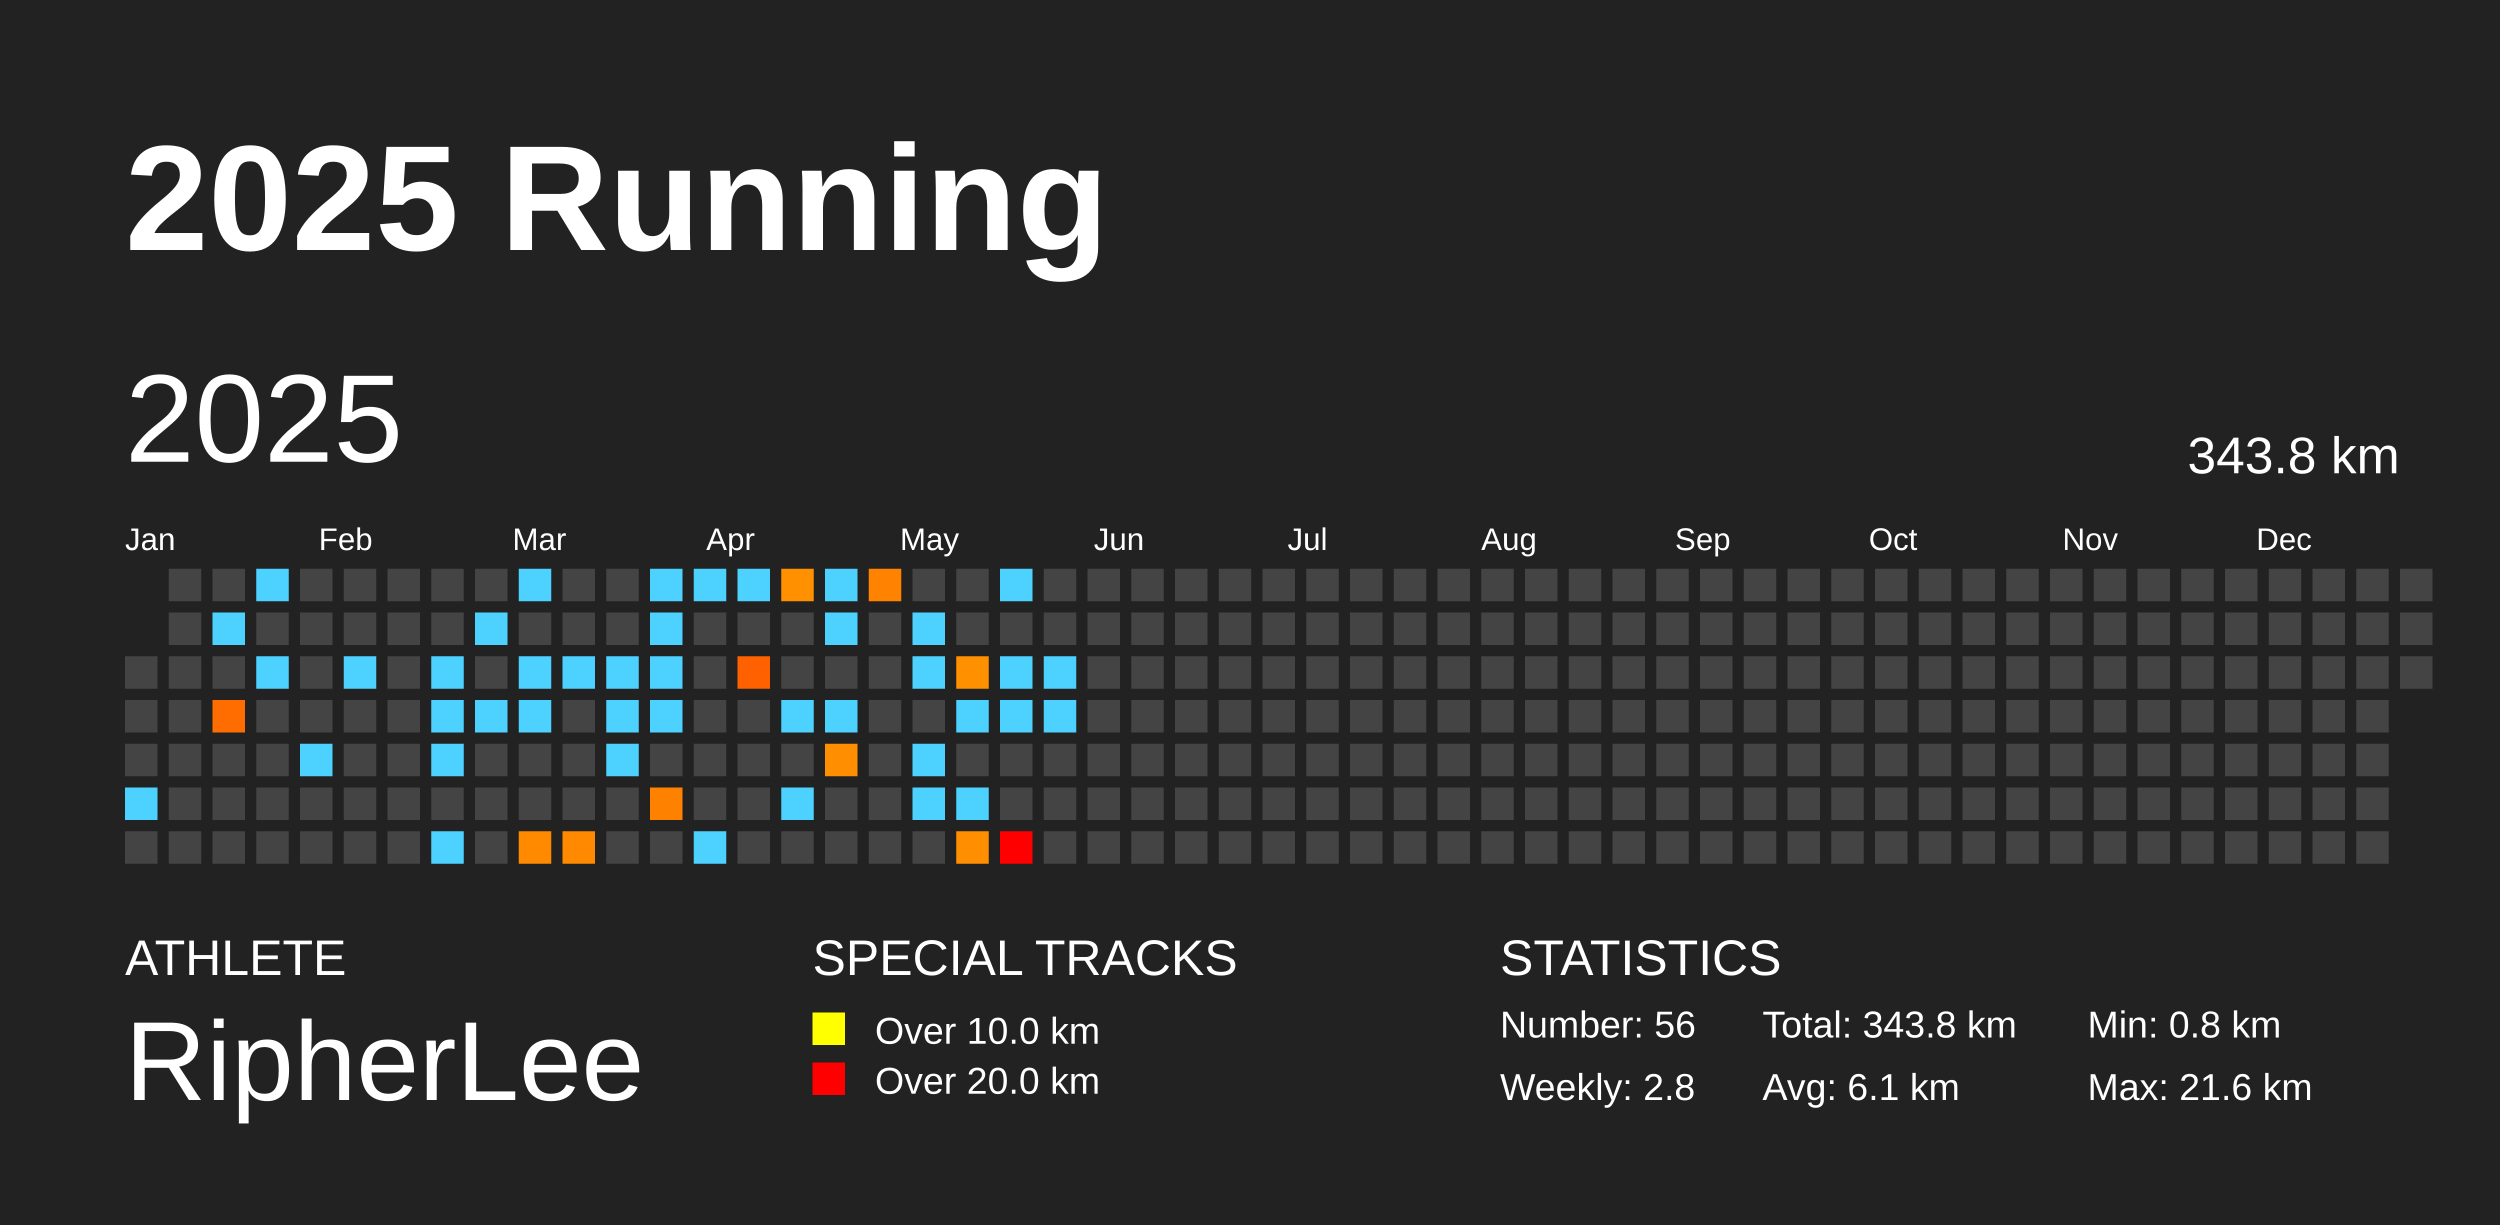
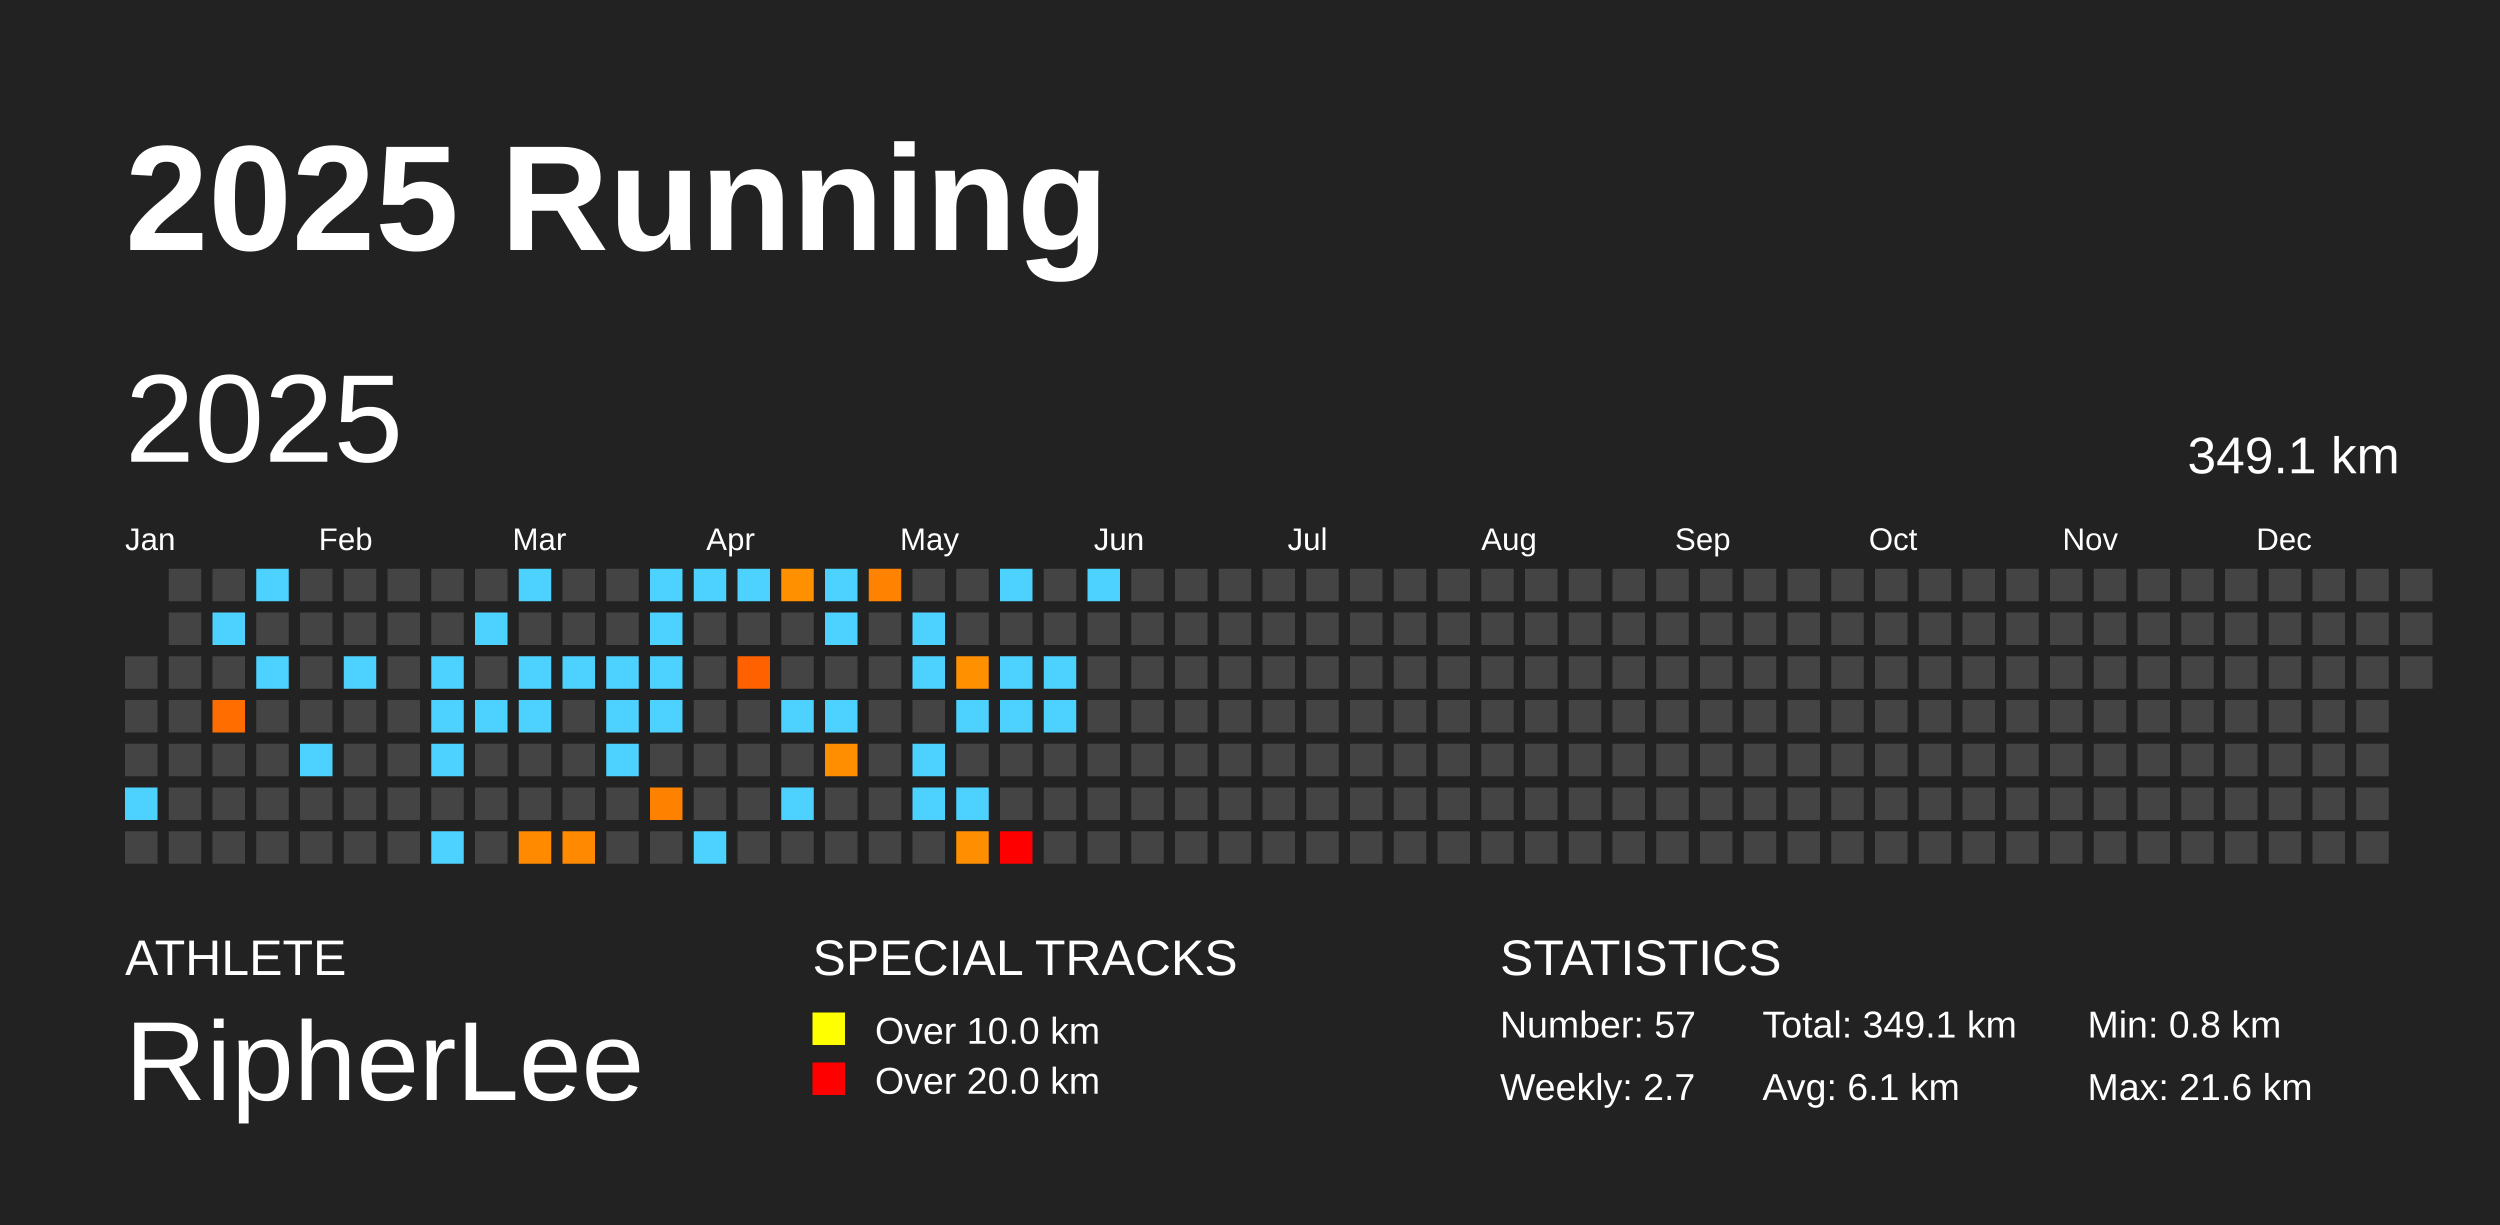
<svg xmlns="http://www.w3.org/2000/svg" baseProfile="full" height="98mm" version="1.1" viewBox="0,0,200,98" width="200mm">
  <defs />
  <rect fill="#222222" height="98" width="200" x="0" y="0" />
  <text fill="#FFFFFF" style="font-size:12px; font-family:Arial; font-weight:bold;" x="10" y="20">2025 Running</text>
  <text fill="#FFFFFF" style="font-size:4px; font-family:Arial" x="10" y="78">ATHLETE</text>
  <text fill="#FFFFFF" style="font-size:9px; font-family:Arial" x="10" y="88">RipherLee</text>
  <text fill="#FFFFFF" style="font-size:4px; font-family:Arial" x="65" y="78">SPECIAL TRACKS</text>
  <rect fill="yellow" height="2.6" width="2.6" x="65" y="81" />
  <text fill="#FFFFFF" style="font-size:3px; font-family:Arial" x="70" y="83.5">Over 10.0 km</text>
  <rect fill="red" height="2.6" width="2.6" x="65" y="85" />
  <text fill="#FFFFFF" style="font-size:3px; font-family:Arial" x="70" y="87.5">Over 20.0 km</text>
  <text fill="#FFFFFF" style="font-size:4px; font-family:Arial" x="120" y="78">STATISTICS</text>
-   <text fill="#FFFFFF" style="font-size:3px; font-family:Arial" x="120" y="83">Number: 56</text>
-   <text fill="#FFFFFF" style="font-size:3px; font-family:Arial" x="120" y="88">Weekly: 2.8</text>
-   <text fill="#FFFFFF" style="font-size:3px; font-family:Arial" x="141" y="83">Total: 343.8 km</text>
+   <text fill="#FFFFFF" style="font-size:3px; font-family:Arial" x="120" y="83">Number: 57</text>
+   <text fill="#FFFFFF" style="font-size:3px; font-family:Arial" x="120" y="88">Weekly: 2.7</text>
+   <text fill="#FFFFFF" style="font-size:3px; font-family:Arial" x="141" y="83">Total: 349.1 km</text>
  <text fill="#FFFFFF" style="font-size:3px; font-family:Arial" x="141" y="88">Avg: 6.1 km</text>
  <text fill="#FFFFFF" style="font-size:3px; font-family:Arial" x="167" y="83">Min: 0.8 km</text>
  <text fill="#FFFFFF" style="font-size:3px; font-family:Arial" x="167" y="88">Max: 21.6 km</text>
  <text dominant-baseline="hanging" fill="#FFFFFF" style="font-size:10.0px; font-family:Arial;" x="10" y="30">2025</text>
-   <text dominant-baseline="hanging" fill="#FFFFFF" style="font-size:4.125px; font-family:Arial;" x="175" y="35">343.8 km</text>
+   <text dominant-baseline="hanging" fill="#FFFFFF" style="font-size:4.125px; font-family:Arial;" x="175" y="35">349.1 km</text>
  <text fill="#FFFFFF" style="font-size:2.5px; font-family:Arial" x="10.0" y="44">Jan</text>
  <text fill="#FFFFFF" style="font-size:2.5px; font-family:Arial" x="25.5" y="44">Feb</text>
  <text fill="#FFFFFF" style="font-size:2.5px; font-family:Arial" x="41.0" y="44">Mar</text>
  <text fill="#FFFFFF" style="font-size:2.5px; font-family:Arial" x="56.5" y="44">Apr</text>
  <text fill="#FFFFFF" style="font-size:2.5px; font-family:Arial" x="72.0" y="44">May</text>
  <text fill="#FFFFFF" style="font-size:2.5px; font-family:Arial" x="87.5" y="44">Jun</text>
  <text fill="#FFFFFF" style="font-size:2.5px; font-family:Arial" x="103.0" y="44">Jul</text>
  <text fill="#FFFFFF" style="font-size:2.5px; font-family:Arial" x="118.5" y="44">Aug</text>
  <text fill="#FFFFFF" style="font-size:2.5px; font-family:Arial" x="134.0" y="44">Sep</text>
  <text fill="#FFFFFF" style="font-size:2.5px; font-family:Arial" x="149.5" y="44">Oct</text>
  <text fill="#FFFFFF" style="font-size:2.5px; font-family:Arial" x="165.0" y="44">Nov</text>
  <text fill="#FFFFFF" style="font-size:2.5px; font-family:Arial" x="180.5" y="44">Dec</text>
  <rect fill="#444444" height="2.6" width="2.6" x="10.0" y="52.5" />
  <rect fill="#444444" height="2.6" width="2.6" x="10.0" y="56.0" />
  <rect fill="#444444" height="2.6" width="2.6" x="10.0" y="59.5" />
  <rect fill="#4dd2ff" height="2.6" width="2.6" x="10.0" y="63.0" />
  <rect fill="#444444" height="2.6" width="2.6" x="10.0" y="66.5" />
  <rect fill="#444444" height="2.6" width="2.6" x="13.5" y="45.5" />
  <rect fill="#444444" height="2.6" width="2.6" x="13.5" y="49.0" />
  <rect fill="#444444" height="2.6" width="2.6" x="13.5" y="52.5" />
  <rect fill="#444444" height="2.6" width="2.6" x="13.5" y="56.0" />
  <rect fill="#444444" height="2.6" width="2.6" x="13.5" y="59.5" />
  <rect fill="#444444" height="2.6" width="2.6" x="13.5" y="63.0" />
  <rect fill="#444444" height="2.6" width="2.6" x="13.5" y="66.5" />
  <rect fill="#444444" height="2.6" width="2.6" x="17.0" y="45.5" />
  <rect fill="#4dd2ff" height="2.6" width="2.6" x="17.0" y="49.0" />
  <rect fill="#444444" height="2.6" width="2.6" x="17.0" y="52.5" />
  <rect fill="#ff6d00" height="2.6" width="2.6" x="17.0" y="56.0" />
  <rect fill="#444444" height="2.6" width="2.6" x="17.0" y="59.5" />
  <rect fill="#444444" height="2.6" width="2.6" x="17.0" y="63.0" />
  <rect fill="#444444" height="2.6" width="2.6" x="17.0" y="66.5" />
  <rect fill="#4dd2ff" height="2.6" width="2.6" x="20.5" y="45.5" />
  <rect fill="#444444" height="2.6" width="2.6" x="20.5" y="49.0" />
  <rect fill="#4dd2ff" height="2.6" width="2.6" x="20.5" y="52.5" />
  <rect fill="#444444" height="2.6" width="2.6" x="20.5" y="56.0" />
  <rect fill="#444444" height="2.6" width="2.6" x="20.5" y="59.5" />
  <rect fill="#444444" height="2.6" width="2.6" x="20.5" y="63.0" />
  <rect fill="#444444" height="2.6" width="2.6" x="20.5" y="66.5" />
  <rect fill="#444444" height="2.6" width="2.6" x="24.0" y="45.5" />
  <rect fill="#444444" height="2.6" width="2.6" x="24.0" y="49.0" />
  <rect fill="#444444" height="2.6" width="2.6" x="24.0" y="52.5" />
  <rect fill="#444444" height="2.6" width="2.6" x="24.0" y="56.0" />
  <rect fill="#4dd2ff" height="2.6" width="2.6" x="24.0" y="59.5" />
  <rect fill="#444444" height="2.6" width="2.6" x="24.0" y="63.0" />
  <rect fill="#444444" height="2.6" width="2.6" x="24.0" y="66.5" />
  <rect fill="#444444" height="2.6" width="2.6" x="27.5" y="45.5" />
  <rect fill="#444444" height="2.6" width="2.6" x="27.5" y="49.0" />
  <rect fill="#4dd2ff" height="2.6" width="2.6" x="27.5" y="52.5" />
  <rect fill="#444444" height="2.6" width="2.6" x="27.5" y="56.0" />
  <rect fill="#444444" height="2.6" width="2.6" x="27.5" y="59.5" />
  <rect fill="#444444" height="2.6" width="2.6" x="27.5" y="63.0" />
  <rect fill="#444444" height="2.6" width="2.6" x="27.5" y="66.5" />
  <rect fill="#444444" height="2.6" width="2.6" x="31.0" y="45.5" />
  <rect fill="#444444" height="2.6" width="2.6" x="31.0" y="49.0" />
  <rect fill="#444444" height="2.6" width="2.6" x="31.0" y="52.5" />
  <rect fill="#444444" height="2.6" width="2.6" x="31.0" y="56.0" />
  <rect fill="#444444" height="2.6" width="2.6" x="31.0" y="59.5" />
  <rect fill="#444444" height="2.6" width="2.6" x="31.0" y="63.0" />
  <rect fill="#444444" height="2.6" width="2.6" x="31.0" y="66.5" />
  <rect fill="#444444" height="2.6" width="2.6" x="34.5" y="45.5" />
  <rect fill="#444444" height="2.6" width="2.6" x="34.5" y="49.0" />
  <rect fill="#4dd2ff" height="2.6" width="2.6" x="34.5" y="52.5" />
  <rect fill="#4dd2ff" height="2.6" width="2.6" x="34.5" y="56.0" />
  <rect fill="#4dd2ff" height="2.6" width="2.6" x="34.5" y="59.5" />
  <rect fill="#444444" height="2.6" width="2.6" x="34.5" y="63.0" />
  <rect fill="#4dd2ff" height="2.6" width="2.6" x="34.5" y="66.5" />
  <rect fill="#444444" height="2.6" width="2.6" x="38.0" y="45.5" />
  <rect fill="#4dd2ff" height="2.6" width="2.6" x="38.0" y="49.0" />
  <rect fill="#444444" height="2.6" width="2.6" x="38.0" y="52.5" />
  <rect fill="#4dd2ff" height="2.6" width="2.6" x="38.0" y="56.0" />
  <rect fill="#444444" height="2.6" width="2.6" x="38.0" y="59.5" />
  <rect fill="#444444" height="2.6" width="2.6" x="38.0" y="63.0" />
  <rect fill="#444444" height="2.6" width="2.6" x="38.0" y="66.5" />
  <rect fill="#4dd2ff" height="2.6" width="2.6" x="41.5" y="45.5" />
  <rect fill="#444444" height="2.6" width="2.6" x="41.5" y="49.0" />
  <rect fill="#4dd2ff" height="2.6" width="2.6" x="41.5" y="52.5" />
  <rect fill="#4dd2ff" height="2.6" width="2.6" x="41.5" y="56.0" />
  <rect fill="#444444" height="2.6" width="2.6" x="41.5" y="59.5" />
  <rect fill="#444444" height="2.6" width="2.6" x="41.5" y="63.0" />
  <rect fill="#ff8a00" height="2.6" width="2.6" x="41.5" y="66.5" />
  <rect fill="#444444" height="2.6" width="2.6" x="45.0" y="45.5" />
  <rect fill="#444444" height="2.6" width="2.6" x="45.0" y="49.0" />
  <rect fill="#4dd2ff" height="2.6" width="2.6" x="45.0" y="52.5" />
  <rect fill="#444444" height="2.6" width="2.6" x="45.0" y="56.0" />
  <rect fill="#444444" height="2.6" width="2.6" x="45.0" y="59.5" />
  <rect fill="#444444" height="2.6" width="2.6" x="45.0" y="63.0" />
  <rect fill="#ff8900" height="2.6" width="2.6" x="45.0" y="66.5" />
  <rect fill="#444444" height="2.6" width="2.6" x="48.5" y="45.5" />
  <rect fill="#444444" height="2.6" width="2.6" x="48.5" y="49.0" />
  <rect fill="#4dd2ff" height="2.6" width="2.6" x="48.5" y="52.5" />
  <rect fill="#4dd2ff" height="2.6" width="2.6" x="48.5" y="56.0" />
  <rect fill="#4dd2ff" height="2.6" width="2.6" x="48.5" y="59.5" />
  <rect fill="#444444" height="2.6" width="2.6" x="48.5" y="63.0" />
  <rect fill="#444444" height="2.6" width="2.6" x="48.5" y="66.5" />
  <rect fill="#4dd2ff" height="2.6" width="2.6" x="52.0" y="45.5" />
  <rect fill="#4dd2ff" height="2.6" width="2.6" x="52.0" y="49.0" />
  <rect fill="#4dd2ff" height="2.6" width="2.6" x="52.0" y="52.5" />
  <rect fill="#4dd2ff" height="2.6" width="2.6" x="52.0" y="56.0" />
  <rect fill="#444444" height="2.6" width="2.6" x="52.0" y="59.5" />
  <rect fill="#ff8100" height="2.6" width="2.6" x="52.0" y="63.0" />
  <rect fill="#444444" height="2.6" width="2.6" x="52.0" y="66.5" />
  <rect fill="#4dd2ff" height="2.6" width="2.6" x="55.5" y="45.5" />
  <rect fill="#444444" height="2.6" width="2.6" x="55.5" y="49.0" />
  <rect fill="#444444" height="2.6" width="2.6" x="55.5" y="52.5" />
  <rect fill="#444444" height="2.6" width="2.6" x="55.5" y="56.0" />
  <rect fill="#444444" height="2.6" width="2.6" x="55.5" y="59.5" />
  <rect fill="#444444" height="2.6" width="2.6" x="55.5" y="63.0" />
  <rect fill="#4dd2ff" height="2.6" width="2.6" x="55.5" y="66.5" />
  <rect fill="#4dd2ff" height="2.6" width="2.6" x="59.0" y="45.5" />
  <rect fill="#444444" height="2.6" width="2.6" x="59.0" y="49.0" />
  <rect fill="#ff6100" height="2.6" width="2.6" x="59.0" y="52.5" />
  <rect fill="#444444" height="2.6" width="2.6" x="59.0" y="56.0" />
  <rect fill="#444444" height="2.6" width="2.6" x="59.0" y="59.5" />
  <rect fill="#444444" height="2.6" width="2.6" x="59.0" y="63.0" />
  <rect fill="#444444" height="2.6" width="2.6" x="59.0" y="66.5" />
  <rect fill="#ff9000" height="2.6" width="2.6" x="62.5" y="45.5" />
  <rect fill="#444444" height="2.6" width="2.6" x="62.5" y="49.0" />
  <rect fill="#444444" height="2.6" width="2.6" x="62.5" y="52.5" />
  <rect fill="#4dd2ff" height="2.6" width="2.6" x="62.5" y="56.0" />
  <rect fill="#444444" height="2.6" width="2.6" x="62.5" y="59.5" />
  <rect fill="#4dd2ff" height="2.6" width="2.6" x="62.5" y="63.0" />
  <rect fill="#444444" height="2.6" width="2.6" x="62.5" y="66.5" />
  <rect fill="#4dd2ff" height="2.6" width="2.6" x="66.0" y="45.5" />
  <rect fill="#4dd2ff" height="2.6" width="2.6" x="66.0" y="49.0" />
  <rect fill="#444444" height="2.6" width="2.6" x="66.0" y="52.5" />
  <rect fill="#4dd2ff" height="2.6" width="2.6" x="66.0" y="56.0" />
  <rect fill="#ff8f00" height="2.6" width="2.6" x="66.0" y="59.5" />
  <rect fill="#444444" height="2.6" width="2.6" x="66.0" y="63.0" />
  <rect fill="#444444" height="2.6" width="2.6" x="66.0" y="66.5" />
  <rect fill="#ff8200" height="2.6" width="2.6" x="69.5" y="45.5" />
  <rect fill="#444444" height="2.6" width="2.6" x="69.5" y="49.0" />
  <rect fill="#444444" height="2.6" width="2.6" x="69.5" y="52.5" />
  <rect fill="#444444" height="2.6" width="2.6" x="69.5" y="56.0" />
  <rect fill="#444444" height="2.6" width="2.6" x="69.5" y="59.5" />
  <rect fill="#444444" height="2.6" width="2.6" x="69.5" y="63.0" />
  <rect fill="#444444" height="2.6" width="2.6" x="69.5" y="66.5" />
  <rect fill="#444444" height="2.6" width="2.6" x="73.0" y="45.5" />
  <rect fill="#4dd2ff" height="2.6" width="2.6" x="73.0" y="49.0" />
  <rect fill="#4dd2ff" height="2.6" width="2.6" x="73.0" y="52.5" />
  <rect fill="#444444" height="2.6" width="2.6" x="73.0" y="56.0" />
  <rect fill="#4dd2ff" height="2.6" width="2.6" x="73.0" y="59.5" />
  <rect fill="#4dd2ff" height="2.6" width="2.6" x="73.0" y="63.0" />
  <rect fill="#444444" height="2.6" width="2.6" x="73.0" y="66.5" />
  <rect fill="#444444" height="2.6" width="2.6" x="76.5" y="45.5" />
  <rect fill="#444444" height="2.6" width="2.6" x="76.5" y="49.0" />
  <rect fill="#ff9000" height="2.6" width="2.6" x="76.5" y="52.5" />
  <rect fill="#4dd2ff" height="2.6" width="2.6" x="76.5" y="56.0" />
  <rect fill="#444444" height="2.6" width="2.6" x="76.5" y="59.5" />
  <rect fill="#4dd2ff" height="2.6" width="2.6" x="76.5" y="63.0" />
  <rect fill="#ff8f00" height="2.6" width="2.6" x="76.5" y="66.5" />
  <rect fill="#4dd2ff" height="2.6" width="2.6" x="80.0" y="45.5" />
  <rect fill="#444444" height="2.6" width="2.6" x="80.0" y="49.0" />
  <rect fill="#4dd2ff" height="2.6" width="2.6" x="80.0" y="52.5" />
  <rect fill="#4dd2ff" height="2.6" width="2.6" x="80.0" y="56.0" />
  <rect fill="#444444" height="2.6" width="2.6" x="80.0" y="59.5" />
  <rect fill="#444444" height="2.6" width="2.6" x="80.0" y="63.0" />
  <rect fill="red" height="2.6" width="2.6" x="80.0" y="66.5" />
  <rect fill="#444444" height="2.6" width="2.6" x="83.5" y="45.5" />
  <rect fill="#444444" height="2.6" width="2.6" x="83.5" y="49.0" />
  <rect fill="#4dd2ff" height="2.6" width="2.6" x="83.5" y="52.5" />
  <rect fill="#4dd2ff" height="2.6" width="2.6" x="83.5" y="56.0" />
  <rect fill="#444444" height="2.6" width="2.6" x="83.5" y="59.5" />
  <rect fill="#444444" height="2.6" width="2.6" x="83.5" y="63.0" />
  <rect fill="#444444" height="2.6" width="2.6" x="83.5" y="66.5" />
-   <rect fill="#444444" height="2.6" width="2.6" x="87.0" y="45.5" />
+   <rect fill="#4dd2ff" height="2.6" width="2.6" x="87.0" y="45.5" />
  <rect fill="#444444" height="2.6" width="2.6" x="87.0" y="49.0" />
  <rect fill="#444444" height="2.6" width="2.6" x="87.0" y="52.5" />
  <rect fill="#444444" height="2.6" width="2.6" x="87.0" y="56.0" />
  <rect fill="#444444" height="2.6" width="2.6" x="87.0" y="59.5" />
  <rect fill="#444444" height="2.6" width="2.6" x="87.0" y="63.0" />
  <rect fill="#444444" height="2.6" width="2.6" x="87.0" y="66.5" />
  <rect fill="#444444" height="2.6" width="2.6" x="90.5" y="45.5" />
  <rect fill="#444444" height="2.6" width="2.6" x="90.5" y="49.0" />
  <rect fill="#444444" height="2.6" width="2.6" x="90.5" y="52.5" />
  <rect fill="#444444" height="2.6" width="2.6" x="90.5" y="56.0" />
  <rect fill="#444444" height="2.6" width="2.6" x="90.5" y="59.5" />
  <rect fill="#444444" height="2.6" width="2.6" x="90.5" y="63.0" />
  <rect fill="#444444" height="2.6" width="2.6" x="90.5" y="66.5" />
  <rect fill="#444444" height="2.6" width="2.6" x="94.0" y="45.5" />
  <rect fill="#444444" height="2.6" width="2.6" x="94.0" y="49.0" />
  <rect fill="#444444" height="2.6" width="2.6" x="94.0" y="52.5" />
  <rect fill="#444444" height="2.6" width="2.6" x="94.0" y="56.0" />
  <rect fill="#444444" height="2.6" width="2.6" x="94.0" y="59.5" />
  <rect fill="#444444" height="2.6" width="2.6" x="94.0" y="63.0" />
  <rect fill="#444444" height="2.6" width="2.6" x="94.0" y="66.5" />
  <rect fill="#444444" height="2.6" width="2.6" x="97.5" y="45.5" />
  <rect fill="#444444" height="2.6" width="2.6" x="97.5" y="49.0" />
  <rect fill="#444444" height="2.6" width="2.6" x="97.5" y="52.5" />
  <rect fill="#444444" height="2.6" width="2.6" x="97.5" y="56.0" />
  <rect fill="#444444" height="2.6" width="2.6" x="97.5" y="59.5" />
  <rect fill="#444444" height="2.6" width="2.6" x="97.5" y="63.0" />
  <rect fill="#444444" height="2.6" width="2.6" x="97.5" y="66.5" />
  <rect fill="#444444" height="2.6" width="2.6" x="101.0" y="45.5" />
  <rect fill="#444444" height="2.6" width="2.6" x="101.0" y="49.0" />
  <rect fill="#444444" height="2.6" width="2.6" x="101.0" y="52.5" />
  <rect fill="#444444" height="2.6" width="2.6" x="101.0" y="56.0" />
  <rect fill="#444444" height="2.6" width="2.6" x="101.0" y="59.5" />
  <rect fill="#444444" height="2.6" width="2.6" x="101.0" y="63.0" />
  <rect fill="#444444" height="2.6" width="2.6" x="101.0" y="66.5" />
  <rect fill="#444444" height="2.6" width="2.6" x="104.5" y="45.5" />
  <rect fill="#444444" height="2.6" width="2.6" x="104.5" y="49.0" />
  <rect fill="#444444" height="2.6" width="2.6" x="104.5" y="52.5" />
  <rect fill="#444444" height="2.6" width="2.6" x="104.5" y="56.0" />
  <rect fill="#444444" height="2.6" width="2.6" x="104.5" y="59.5" />
  <rect fill="#444444" height="2.6" width="2.6" x="104.5" y="63.0" />
  <rect fill="#444444" height="2.6" width="2.6" x="104.5" y="66.5" />
  <rect fill="#444444" height="2.6" width="2.6" x="108.0" y="45.5" />
  <rect fill="#444444" height="2.6" width="2.6" x="108.0" y="49.0" />
  <rect fill="#444444" height="2.6" width="2.6" x="108.0" y="52.5" />
  <rect fill="#444444" height="2.6" width="2.6" x="108.0" y="56.0" />
  <rect fill="#444444" height="2.6" width="2.6" x="108.0" y="59.5" />
  <rect fill="#444444" height="2.6" width="2.6" x="108.0" y="63.0" />
  <rect fill="#444444" height="2.6" width="2.6" x="108.0" y="66.5" />
  <rect fill="#444444" height="2.6" width="2.6" x="111.5" y="45.5" />
  <rect fill="#444444" height="2.6" width="2.6" x="111.5" y="49.0" />
  <rect fill="#444444" height="2.6" width="2.6" x="111.5" y="52.5" />
  <rect fill="#444444" height="2.6" width="2.6" x="111.5" y="56.0" />
  <rect fill="#444444" height="2.6" width="2.6" x="111.5" y="59.5" />
  <rect fill="#444444" height="2.6" width="2.6" x="111.5" y="63.0" />
  <rect fill="#444444" height="2.6" width="2.6" x="111.5" y="66.5" />
  <rect fill="#444444" height="2.6" width="2.6" x="115.0" y="45.5" />
  <rect fill="#444444" height="2.6" width="2.6" x="115.0" y="49.0" />
  <rect fill="#444444" height="2.6" width="2.6" x="115.0" y="52.5" />
  <rect fill="#444444" height="2.6" width="2.6" x="115.0" y="56.0" />
  <rect fill="#444444" height="2.6" width="2.6" x="115.0" y="59.5" />
  <rect fill="#444444" height="2.6" width="2.6" x="115.0" y="63.0" />
  <rect fill="#444444" height="2.6" width="2.6" x="115.0" y="66.5" />
  <rect fill="#444444" height="2.6" width="2.6" x="118.5" y="45.5" />
  <rect fill="#444444" height="2.6" width="2.6" x="118.5" y="49.0" />
  <rect fill="#444444" height="2.6" width="2.6" x="118.5" y="52.5" />
  <rect fill="#444444" height="2.6" width="2.6" x="118.5" y="56.0" />
  <rect fill="#444444" height="2.6" width="2.6" x="118.5" y="59.5" />
  <rect fill="#444444" height="2.6" width="2.6" x="118.5" y="63.0" />
  <rect fill="#444444" height="2.6" width="2.6" x="118.5" y="66.5" />
  <rect fill="#444444" height="2.6" width="2.6" x="122.0" y="45.5" />
  <rect fill="#444444" height="2.6" width="2.6" x="122.0" y="49.0" />
  <rect fill="#444444" height="2.6" width="2.6" x="122.0" y="52.5" />
  <rect fill="#444444" height="2.6" width="2.6" x="122.0" y="56.0" />
  <rect fill="#444444" height="2.6" width="2.6" x="122.0" y="59.5" />
  <rect fill="#444444" height="2.6" width="2.6" x="122.0" y="63.0" />
  <rect fill="#444444" height="2.6" width="2.6" x="122.0" y="66.5" />
  <rect fill="#444444" height="2.6" width="2.6" x="125.5" y="45.5" />
  <rect fill="#444444" height="2.6" width="2.6" x="125.5" y="49.0" />
  <rect fill="#444444" height="2.6" width="2.6" x="125.5" y="52.5" />
  <rect fill="#444444" height="2.6" width="2.6" x="125.5" y="56.0" />
  <rect fill="#444444" height="2.6" width="2.6" x="125.5" y="59.5" />
  <rect fill="#444444" height="2.6" width="2.6" x="125.5" y="63.0" />
  <rect fill="#444444" height="2.6" width="2.6" x="125.5" y="66.5" />
  <rect fill="#444444" height="2.6" width="2.6" x="129.0" y="45.5" />
  <rect fill="#444444" height="2.6" width="2.6" x="129.0" y="49.0" />
  <rect fill="#444444" height="2.6" width="2.6" x="129.0" y="52.5" />
  <rect fill="#444444" height="2.6" width="2.6" x="129.0" y="56.0" />
  <rect fill="#444444" height="2.6" width="2.6" x="129.0" y="59.5" />
  <rect fill="#444444" height="2.6" width="2.6" x="129.0" y="63.0" />
  <rect fill="#444444" height="2.6" width="2.6" x="129.0" y="66.5" />
  <rect fill="#444444" height="2.6" width="2.6" x="132.5" y="45.5" />
  <rect fill="#444444" height="2.6" width="2.6" x="132.5" y="49.0" />
  <rect fill="#444444" height="2.6" width="2.6" x="132.5" y="52.5" />
  <rect fill="#444444" height="2.6" width="2.6" x="132.5" y="56.0" />
  <rect fill="#444444" height="2.6" width="2.6" x="132.5" y="59.5" />
  <rect fill="#444444" height="2.6" width="2.6" x="132.5" y="63.0" />
  <rect fill="#444444" height="2.6" width="2.6" x="132.5" y="66.5" />
  <rect fill="#444444" height="2.6" width="2.6" x="136.0" y="45.5" />
  <rect fill="#444444" height="2.6" width="2.6" x="136.0" y="49.0" />
  <rect fill="#444444" height="2.6" width="2.6" x="136.0" y="52.5" />
  <rect fill="#444444" height="2.6" width="2.6" x="136.0" y="56.0" />
  <rect fill="#444444" height="2.6" width="2.6" x="136.0" y="59.5" />
  <rect fill="#444444" height="2.6" width="2.6" x="136.0" y="63.0" />
  <rect fill="#444444" height="2.6" width="2.6" x="136.0" y="66.5" />
  <rect fill="#444444" height="2.6" width="2.6" x="139.5" y="45.5" />
  <rect fill="#444444" height="2.6" width="2.6" x="139.5" y="49.0" />
  <rect fill="#444444" height="2.6" width="2.6" x="139.5" y="52.5" />
  <rect fill="#444444" height="2.6" width="2.6" x="139.5" y="56.0" />
  <rect fill="#444444" height="2.6" width="2.6" x="139.5" y="59.5" />
  <rect fill="#444444" height="2.6" width="2.6" x="139.5" y="63.0" />
  <rect fill="#444444" height="2.6" width="2.6" x="139.5" y="66.5" />
  <rect fill="#444444" height="2.6" width="2.6" x="143.0" y="45.5" />
  <rect fill="#444444" height="2.6" width="2.6" x="143.0" y="49.0" />
  <rect fill="#444444" height="2.6" width="2.6" x="143.0" y="52.5" />
  <rect fill="#444444" height="2.6" width="2.6" x="143.0" y="56.0" />
  <rect fill="#444444" height="2.6" width="2.6" x="143.0" y="59.5" />
  <rect fill="#444444" height="2.6" width="2.6" x="143.0" y="63.0" />
  <rect fill="#444444" height="2.6" width="2.6" x="143.0" y="66.5" />
  <rect fill="#444444" height="2.6" width="2.6" x="146.5" y="45.5" />
  <rect fill="#444444" height="2.6" width="2.6" x="146.5" y="49.0" />
  <rect fill="#444444" height="2.6" width="2.6" x="146.5" y="52.5" />
  <rect fill="#444444" height="2.6" width="2.6" x="146.5" y="56.0" />
  <rect fill="#444444" height="2.6" width="2.6" x="146.5" y="59.5" />
  <rect fill="#444444" height="2.6" width="2.6" x="146.5" y="63.0" />
  <rect fill="#444444" height="2.6" width="2.6" x="146.5" y="66.5" />
  <rect fill="#444444" height="2.6" width="2.6" x="150.0" y="45.5" />
  <rect fill="#444444" height="2.6" width="2.6" x="150.0" y="49.0" />
  <rect fill="#444444" height="2.6" width="2.6" x="150.0" y="52.5" />
  <rect fill="#444444" height="2.6" width="2.6" x="150.0" y="56.0" />
  <rect fill="#444444" height="2.6" width="2.6" x="150.0" y="59.5" />
  <rect fill="#444444" height="2.6" width="2.6" x="150.0" y="63.0" />
  <rect fill="#444444" height="2.6" width="2.6" x="150.0" y="66.5" />
  <rect fill="#444444" height="2.6" width="2.6" x="153.5" y="45.5" />
  <rect fill="#444444" height="2.6" width="2.6" x="153.5" y="49.0" />
  <rect fill="#444444" height="2.6" width="2.6" x="153.5" y="52.5" />
  <rect fill="#444444" height="2.6" width="2.6" x="153.5" y="56.0" />
  <rect fill="#444444" height="2.6" width="2.6" x="153.5" y="59.5" />
  <rect fill="#444444" height="2.6" width="2.6" x="153.5" y="63.0" />
  <rect fill="#444444" height="2.6" width="2.6" x="153.5" y="66.5" />
  <rect fill="#444444" height="2.6" width="2.6" x="157.0" y="45.5" />
  <rect fill="#444444" height="2.6" width="2.6" x="157.0" y="49.0" />
  <rect fill="#444444" height="2.6" width="2.6" x="157.0" y="52.5" />
  <rect fill="#444444" height="2.6" width="2.6" x="157.0" y="56.0" />
  <rect fill="#444444" height="2.6" width="2.6" x="157.0" y="59.5" />
  <rect fill="#444444" height="2.6" width="2.6" x="157.0" y="63.0" />
  <rect fill="#444444" height="2.6" width="2.6" x="157.0" y="66.5" />
  <rect fill="#444444" height="2.6" width="2.6" x="160.5" y="45.5" />
  <rect fill="#444444" height="2.6" width="2.6" x="160.5" y="49.0" />
  <rect fill="#444444" height="2.6" width="2.6" x="160.5" y="52.5" />
  <rect fill="#444444" height="2.6" width="2.6" x="160.5" y="56.0" />
  <rect fill="#444444" height="2.6" width="2.6" x="160.5" y="59.5" />
  <rect fill="#444444" height="2.6" width="2.6" x="160.5" y="63.0" />
  <rect fill="#444444" height="2.6" width="2.6" x="160.5" y="66.5" />
  <rect fill="#444444" height="2.6" width="2.6" x="164.0" y="45.5" />
  <rect fill="#444444" height="2.6" width="2.6" x="164.0" y="49.0" />
  <rect fill="#444444" height="2.6" width="2.6" x="164.0" y="52.5" />
  <rect fill="#444444" height="2.6" width="2.6" x="164.0" y="56.0" />
  <rect fill="#444444" height="2.6" width="2.6" x="164.0" y="59.5" />
  <rect fill="#444444" height="2.6" width="2.6" x="164.0" y="63.0" />
  <rect fill="#444444" height="2.6" width="2.6" x="164.0" y="66.5" />
  <rect fill="#444444" height="2.6" width="2.6" x="167.5" y="45.5" />
  <rect fill="#444444" height="2.6" width="2.6" x="167.5" y="49.0" />
  <rect fill="#444444" height="2.6" width="2.6" x="167.5" y="52.5" />
  <rect fill="#444444" height="2.6" width="2.6" x="167.5" y="56.0" />
  <rect fill="#444444" height="2.6" width="2.6" x="167.5" y="59.5" />
  <rect fill="#444444" height="2.6" width="2.6" x="167.5" y="63.0" />
  <rect fill="#444444" height="2.6" width="2.6" x="167.5" y="66.5" />
  <rect fill="#444444" height="2.6" width="2.6" x="171.0" y="45.5" />
  <rect fill="#444444" height="2.6" width="2.6" x="171.0" y="49.0" />
  <rect fill="#444444" height="2.6" width="2.6" x="171.0" y="52.5" />
  <rect fill="#444444" height="2.6" width="2.6" x="171.0" y="56.0" />
  <rect fill="#444444" height="2.6" width="2.6" x="171.0" y="59.5" />
  <rect fill="#444444" height="2.6" width="2.6" x="171.0" y="63.0" />
  <rect fill="#444444" height="2.6" width="2.6" x="171.0" y="66.5" />
  <rect fill="#444444" height="2.6" width="2.6" x="174.5" y="45.5" />
  <rect fill="#444444" height="2.6" width="2.6" x="174.5" y="49.0" />
  <rect fill="#444444" height="2.6" width="2.6" x="174.5" y="52.5" />
  <rect fill="#444444" height="2.6" width="2.6" x="174.5" y="56.0" />
  <rect fill="#444444" height="2.6" width="2.6" x="174.5" y="59.5" />
  <rect fill="#444444" height="2.6" width="2.6" x="174.5" y="63.0" />
  <rect fill="#444444" height="2.6" width="2.6" x="174.5" y="66.5" />
  <rect fill="#444444" height="2.6" width="2.6" x="178.0" y="45.5" />
  <rect fill="#444444" height="2.6" width="2.6" x="178.0" y="49.0" />
  <rect fill="#444444" height="2.6" width="2.6" x="178.0" y="52.5" />
  <rect fill="#444444" height="2.6" width="2.6" x="178.0" y="56.0" />
  <rect fill="#444444" height="2.6" width="2.6" x="178.0" y="59.5" />
  <rect fill="#444444" height="2.6" width="2.6" x="178.0" y="63.0" />
  <rect fill="#444444" height="2.6" width="2.6" x="178.0" y="66.5" />
  <rect fill="#444444" height="2.6" width="2.6" x="181.5" y="45.5" />
  <rect fill="#444444" height="2.6" width="2.6" x="181.5" y="49.0" />
  <rect fill="#444444" height="2.6" width="2.6" x="181.5" y="52.5" />
  <rect fill="#444444" height="2.6" width="2.6" x="181.5" y="56.0" />
  <rect fill="#444444" height="2.6" width="2.6" x="181.5" y="59.5" />
  <rect fill="#444444" height="2.6" width="2.6" x="181.5" y="63.0" />
  <rect fill="#444444" height="2.6" width="2.6" x="181.5" y="66.5" />
  <rect fill="#444444" height="2.6" width="2.6" x="185.0" y="45.5" />
  <rect fill="#444444" height="2.6" width="2.6" x="185.0" y="49.0" />
  <rect fill="#444444" height="2.6" width="2.6" x="185.0" y="52.5" />
  <rect fill="#444444" height="2.6" width="2.6" x="185.0" y="56.0" />
  <rect fill="#444444" height="2.6" width="2.6" x="185.0" y="59.5" />
  <rect fill="#444444" height="2.6" width="2.6" x="185.0" y="63.0" />
  <rect fill="#444444" height="2.6" width="2.6" x="185.0" y="66.5" />
  <rect fill="#444444" height="2.6" width="2.6" x="188.5" y="45.5" />
  <rect fill="#444444" height="2.6" width="2.6" x="188.5" y="49.0" />
  <rect fill="#444444" height="2.6" width="2.6" x="188.5" y="52.5" />
  <rect fill="#444444" height="2.6" width="2.6" x="188.5" y="56.0" />
  <rect fill="#444444" height="2.6" width="2.6" x="188.5" y="59.5" />
  <rect fill="#444444" height="2.6" width="2.6" x="188.5" y="63.0" />
  <rect fill="#444444" height="2.6" width="2.6" x="188.5" y="66.5" />
  <rect fill="#444444" height="2.6" width="2.6" x="192.0" y="45.5" />
  <rect fill="#444444" height="2.6" width="2.6" x="192.0" y="49.0" />
  <rect fill="#444444" height="2.6" width="2.6" x="192.0" y="52.5" />
</svg>
